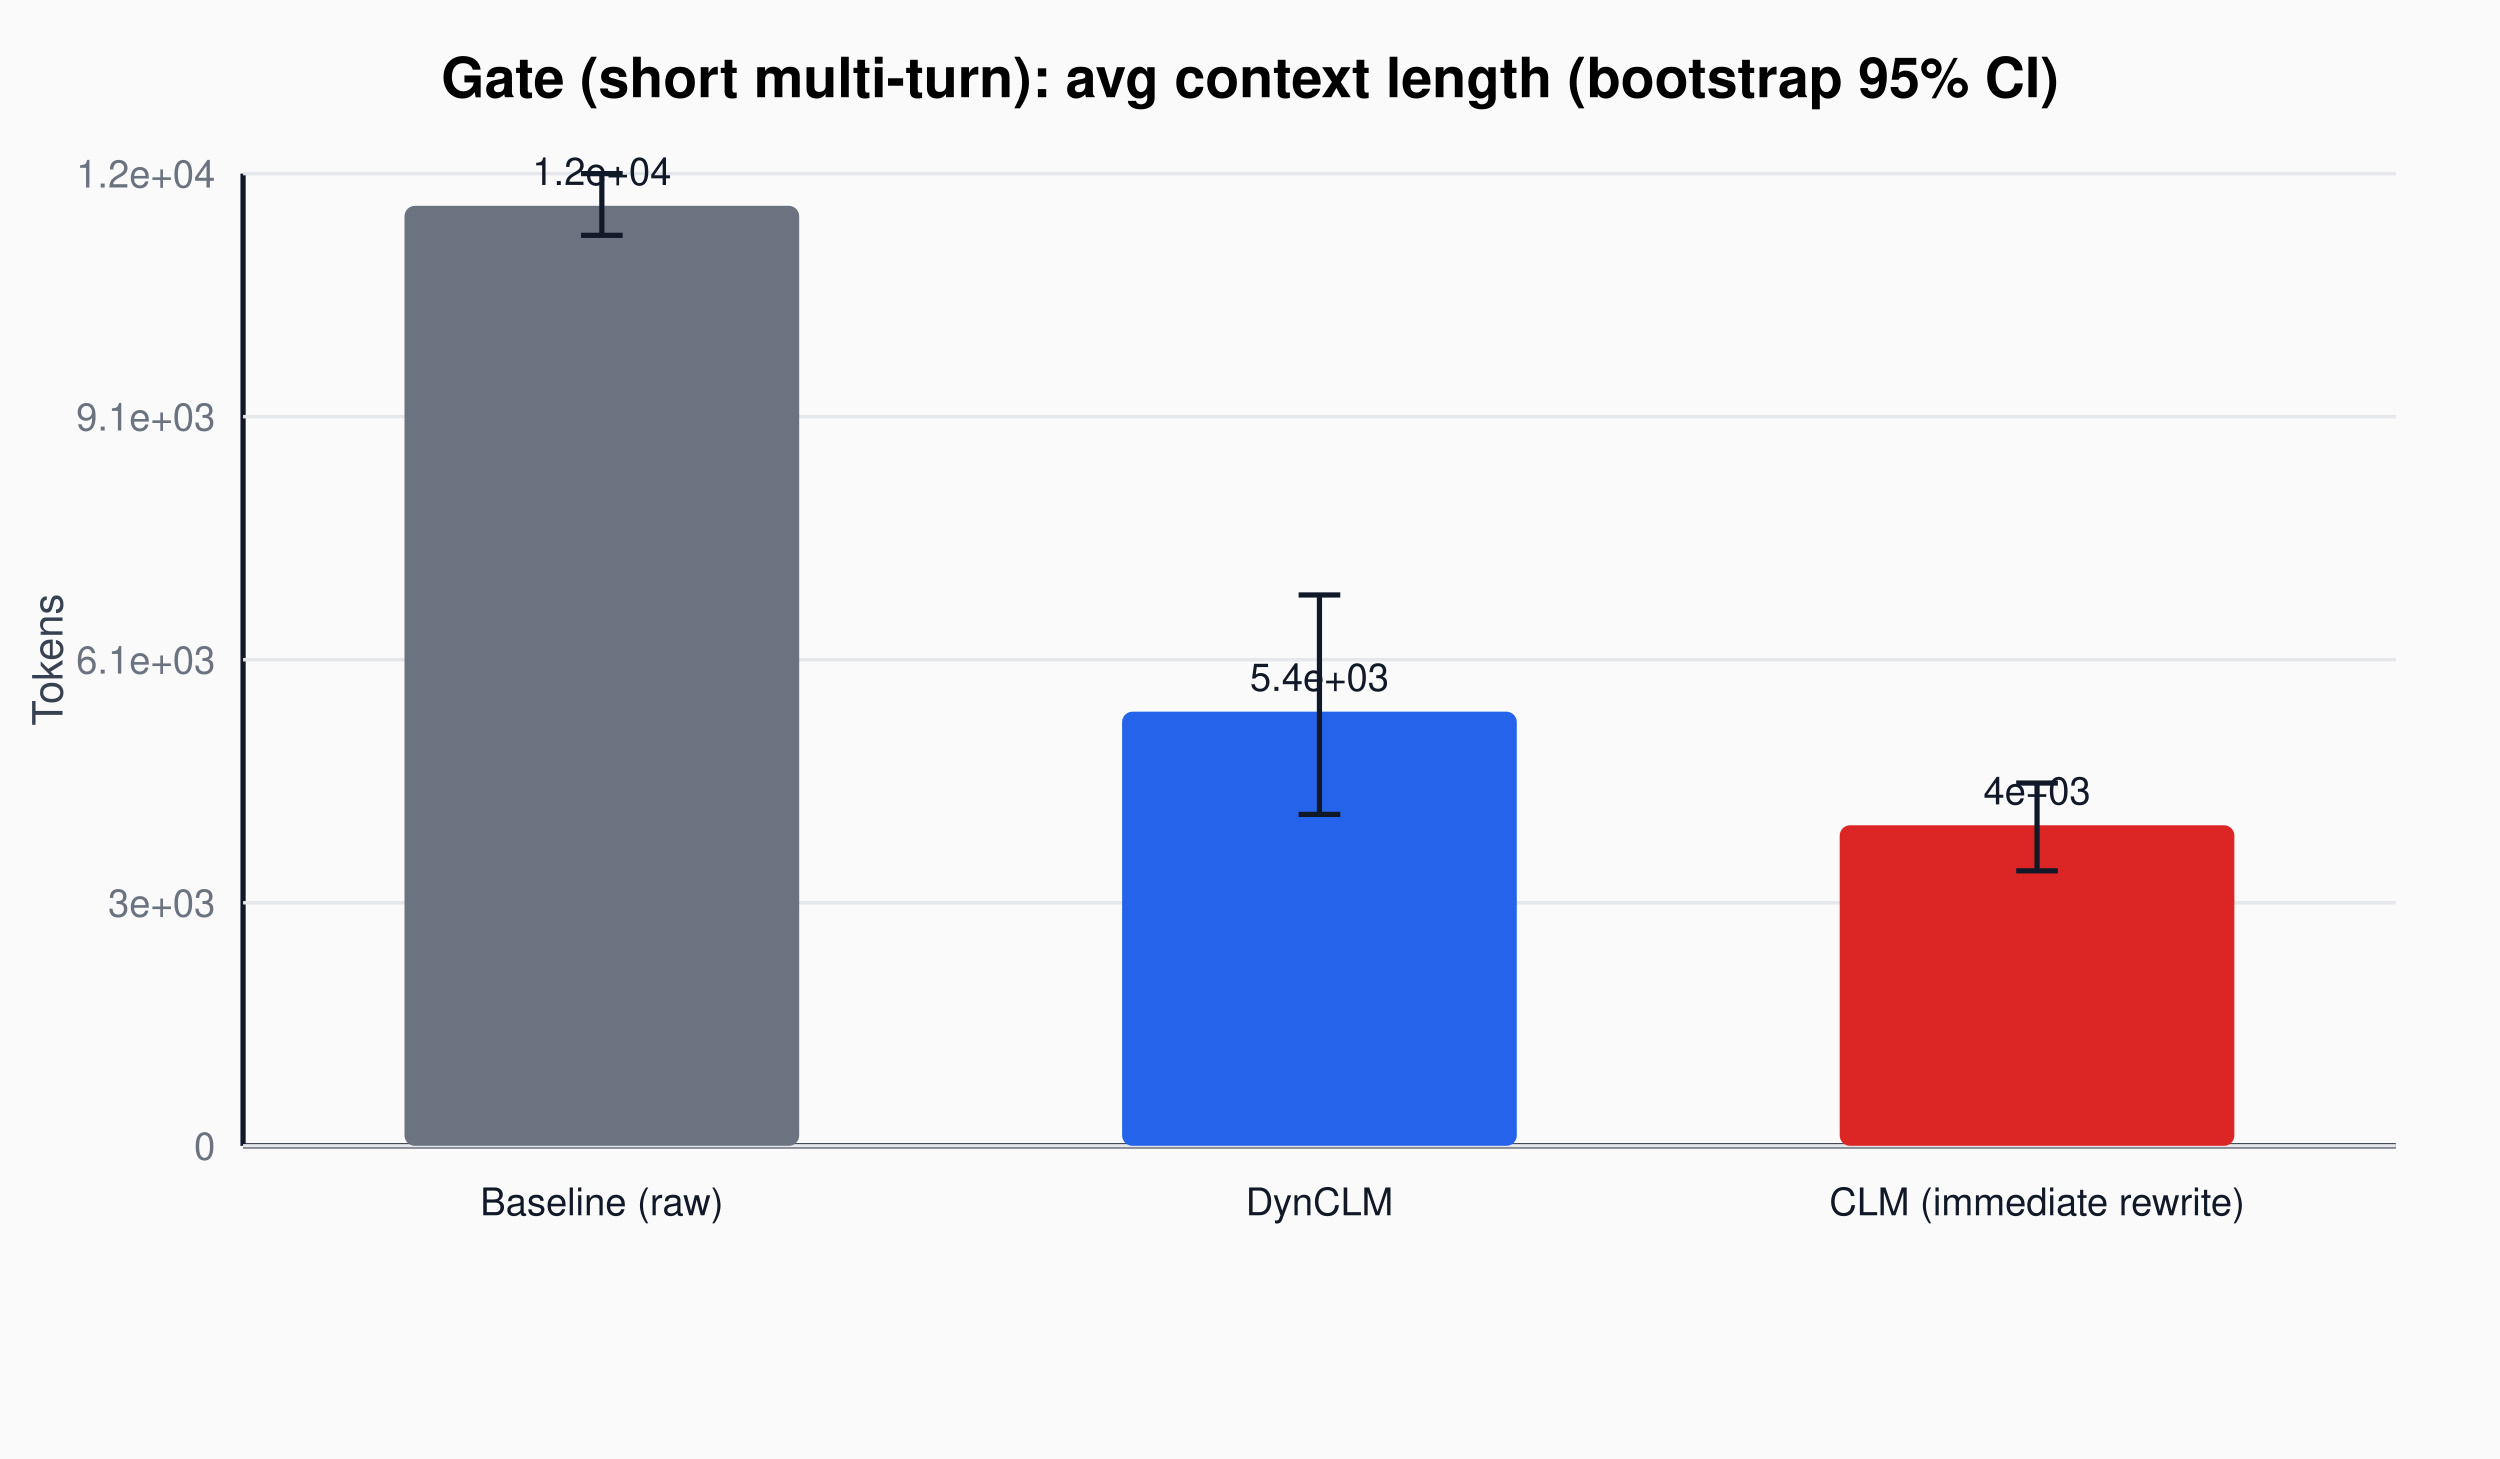
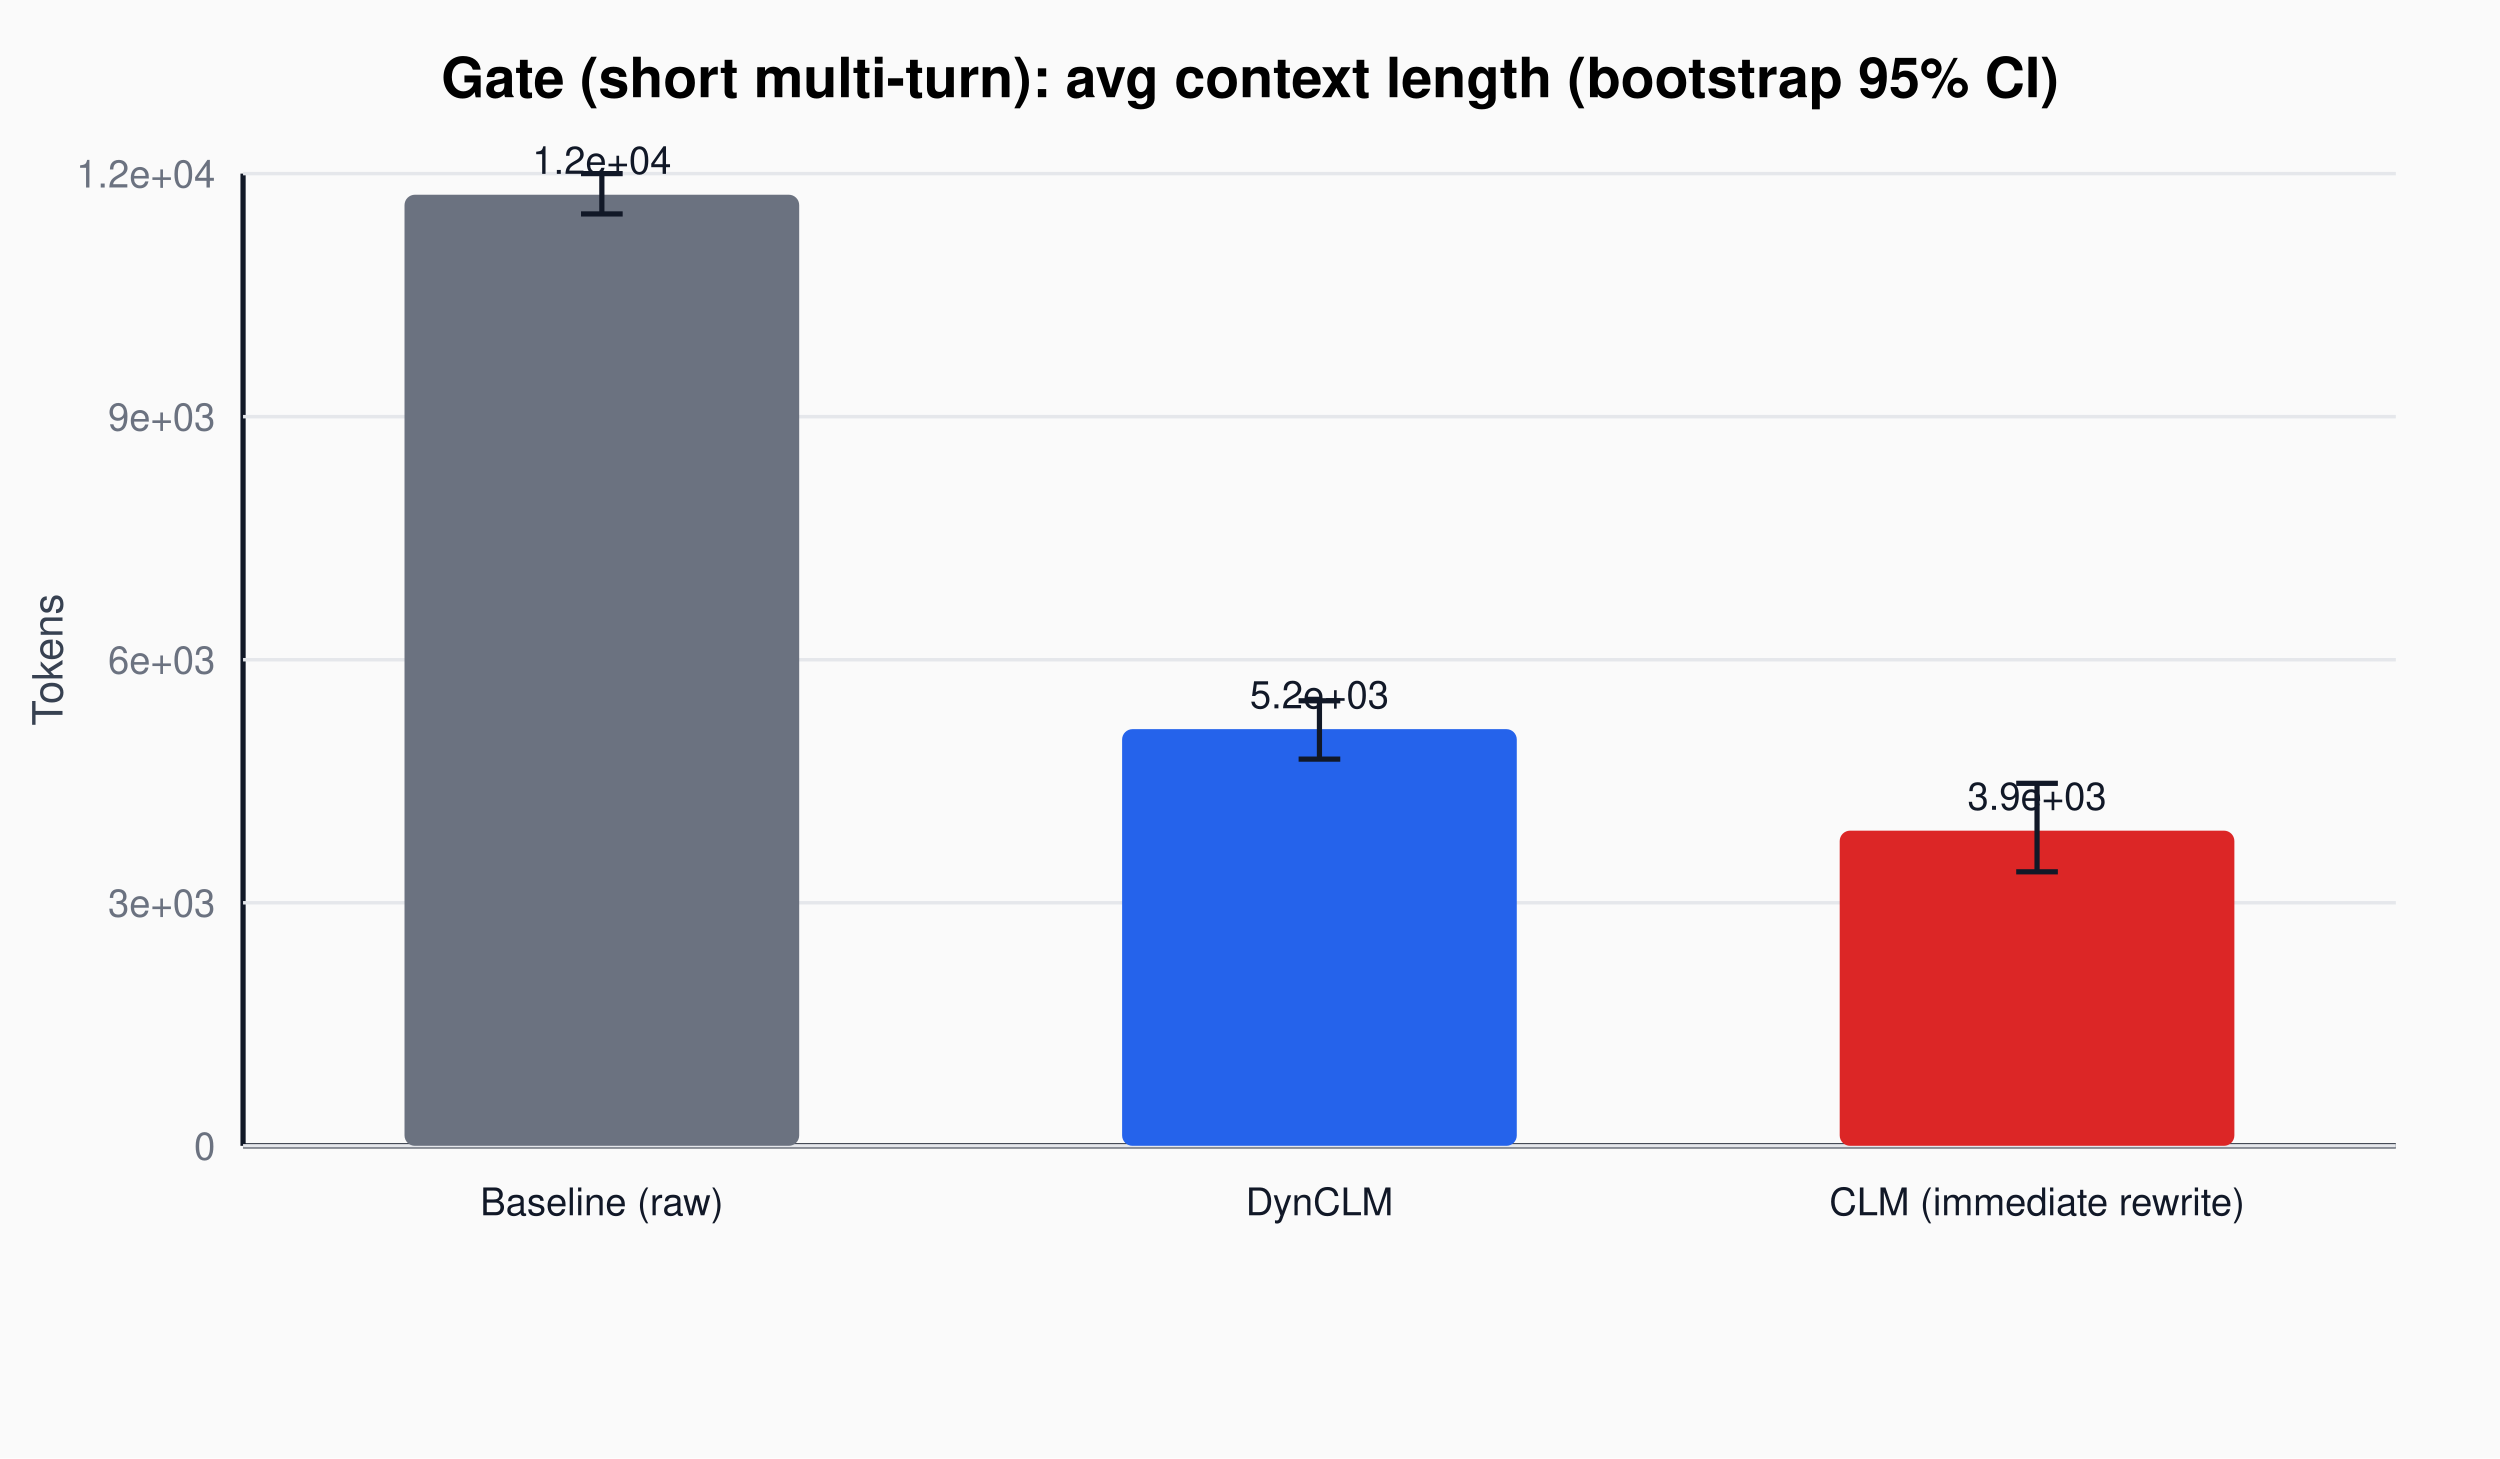
<svg xmlns="http://www.w3.org/2000/svg" width="720" height="420" viewBox="0 0 720 420">
  <rect width="100%" height="100%" fill="#fafafa" />
  <text x="360.0" y="28" text-anchor="middle" font-family="Helvetica,Arial,sans-serif" font-size="16" font-weight="700">Gate (short multi-turn): avg context length (bootstrap 95% CI)</text>
  <text x="18" y="190.0" transform="rotate(-90 18,190.0)" text-anchor="middle" font-family="Helvetica,Arial,sans-serif" font-size="12" fill="#374151">Tokens</text>
  <line x1="70" y1="50" x2="70" y2="330" stroke="#111827" stroke-width="1.5" />
  <line x1="70" y1="330" x2="690" y2="330" stroke="#111827" stroke-width="1.5" />
  <line x1="70" y1="50.0" x2="690" y2="50.0" stroke="#e5e7eb" />
  <text x="62" y="54.0" text-anchor="end" font-family="Helvetica,Arial,sans-serif" font-size="11" fill="#6b7280">1.2e+04</text>
  <line x1="70" y1="120.0" x2="690" y2="120.0" stroke="#e5e7eb" />
-   <text x="62" y="124.0" text-anchor="end" font-family="Helvetica,Arial,sans-serif" font-size="11" fill="#6b7280">9.1e+03</text>
+   <text x="62" y="124.0" text-anchor="end" font-family="Helvetica,Arial,sans-serif" font-size="11" fill="#6b7280">9e+03</text>
  <line x1="70" y1="190.0" x2="690" y2="190.0" stroke="#e5e7eb" />
-   <text x="62" y="194.0" text-anchor="end" font-family="Helvetica,Arial,sans-serif" font-size="11" fill="#6b7280">6.1e+03</text>
+   <text x="62" y="194.0" text-anchor="end" font-family="Helvetica,Arial,sans-serif" font-size="11" fill="#6b7280">6e+03</text>
  <line x1="70" y1="260.0" x2="690" y2="260.0" stroke="#e5e7eb" />
  <text x="62" y="264.0" text-anchor="end" font-family="Helvetica,Arial,sans-serif" font-size="11" fill="#6b7280">3e+03</text>
  <line x1="70" y1="330.0" x2="690" y2="330.0" stroke="#e5e7eb" />
  <text x="62" y="334.0" text-anchor="end" font-family="Helvetica,Arial,sans-serif" font-size="11" fill="#6b7280">0</text>
-   <rect x="116.5" y="59.279" width="113.667" height="270.721" fill="#6b7280" rx="3" />
-   <line x1="173.333" y1="67.777" x2="173.333" y2="50.0" stroke="#111827" stroke-width="1.5" />
-   <line x1="167.333" y1="67.777" x2="179.333" y2="67.777" stroke="#111827" stroke-width="1.5" />
+   <rect x="116.5" y="56.079" width="113.667" height="273.921" fill="#6b7280" rx="3" />
+   <line x1="173.333" y1="61.613" x2="173.333" y2="50.0" stroke="#111827" stroke-width="1.5" />
+   <line x1="167.333" y1="61.613" x2="179.333" y2="61.613" stroke="#111827" stroke-width="1.5" />
  <line x1="167.333" y1="50.0" x2="179.333" y2="50.0" stroke="#111827" stroke-width="1.5" />
-   <text x="173.333" y="53.279" text-anchor="middle" font-family="Helvetica,Arial,sans-serif" font-size="11" fill="#111827">1.2e+04</text>
+   <text x="173.333" y="50.079" text-anchor="middle" font-family="Helvetica,Arial,sans-serif" font-size="11" fill="#111827">1.2e+04</text>
  <text x="173.333" y="350" text-anchor="middle" font-family="Helvetica,Arial,sans-serif" font-size="11" fill="#111827">Baseline (raw)</text>
-   <rect x="323.167" y="204.962" width="113.667" height="125.038" fill="#2563eb" rx="3" />
-   <line x1="380" y1="234.542" x2="380" y2="171.35" stroke="#111827" stroke-width="1.5" />
-   <line x1="374" y1="234.542" x2="386" y2="234.542" stroke="#111827" stroke-width="1.5" />
-   <line x1="374" y1="171.35" x2="386" y2="171.35" stroke="#111827" stroke-width="1.5" />
-   <text x="380" y="198.962" text-anchor="middle" font-family="Helvetica,Arial,sans-serif" font-size="11" fill="#111827">5.4e+03</text>
+   <rect x="323.167" y="209.994" width="113.667" height="120.006" fill="#2563eb" rx="3" />
+   <line x1="380" y1="218.628" x2="380" y2="201.825" stroke="#111827" stroke-width="1.5" />
+   <line x1="374" y1="218.628" x2="386" y2="218.628" stroke="#111827" stroke-width="1.5" />
+   <line x1="374" y1="201.825" x2="386" y2="201.825" stroke="#111827" stroke-width="1.5" />
+   <text x="380" y="203.994" text-anchor="middle" font-family="Helvetica,Arial,sans-serif" font-size="11" fill="#111827">5.2e+03</text>
  <text x="380" y="350" text-anchor="middle" font-family="Helvetica,Arial,sans-serif" font-size="11" fill="#111827">DynCLM</text>
-   <rect x="529.833" y="237.67" width="113.667" height="92.33" fill="#dc2626" rx="3" />
-   <line x1="586.667" y1="250.801" x2="586.667" y2="225.515" stroke="#111827" stroke-width="1.5" />
-   <line x1="580.667" y1="250.801" x2="592.667" y2="250.801" stroke="#111827" stroke-width="1.5" />
-   <line x1="580.667" y1="225.515" x2="592.667" y2="225.515" stroke="#111827" stroke-width="1.5" />
-   <text x="586.667" y="231.67" text-anchor="middle" font-family="Helvetica,Arial,sans-serif" font-size="11" fill="#111827">4e+03</text>
+   <rect x="529.833" y="239.228" width="113.667" height="90.772" fill="#dc2626" rx="3" />
+   <line x1="586.667" y1="251.081" x2="586.667" y2="225.598" stroke="#111827" stroke-width="1.5" />
+   <line x1="580.667" y1="251.081" x2="592.667" y2="251.081" stroke="#111827" stroke-width="1.5" />
+   <line x1="580.667" y1="225.598" x2="592.667" y2="225.598" stroke="#111827" stroke-width="1.5" />
+   <text x="586.667" y="233.228" text-anchor="middle" font-family="Helvetica,Arial,sans-serif" font-size="11" fill="#111827">3.9e+03</text>
  <text x="586.667" y="350" text-anchor="middle" font-family="Helvetica,Arial,sans-serif" font-size="11" fill="#111827">CLM (immediate rewrite)</text>
</svg>
